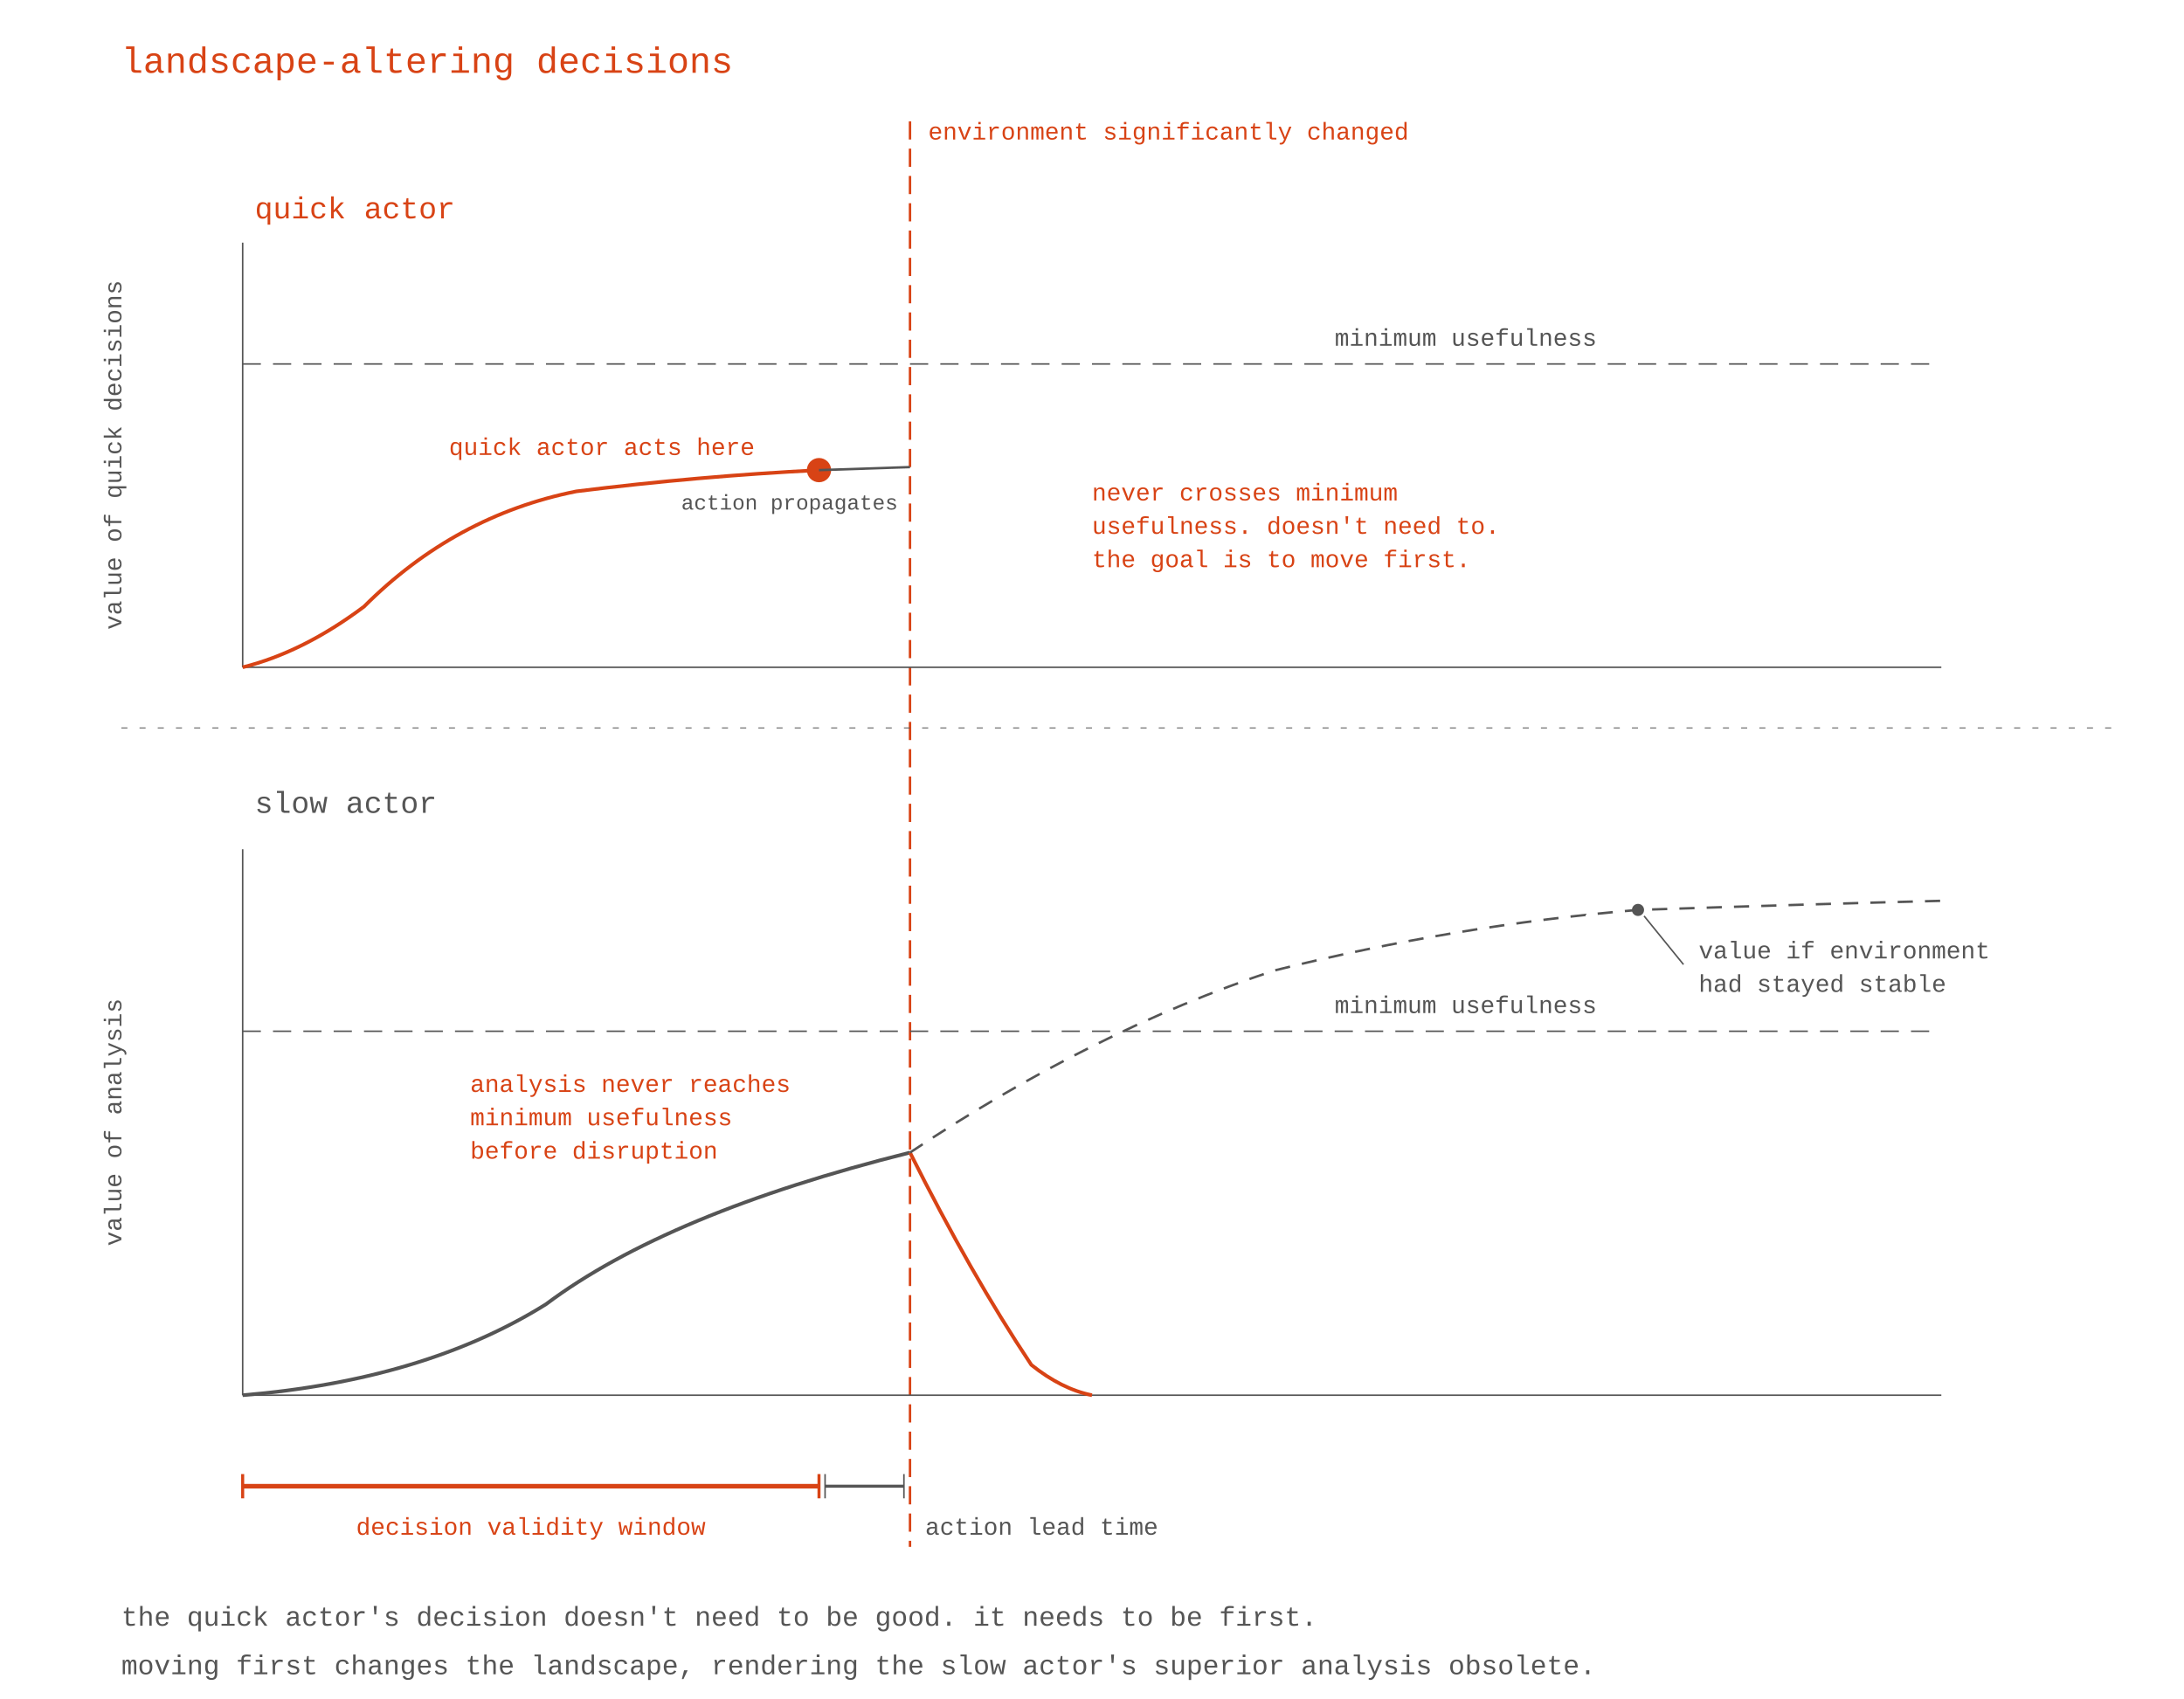
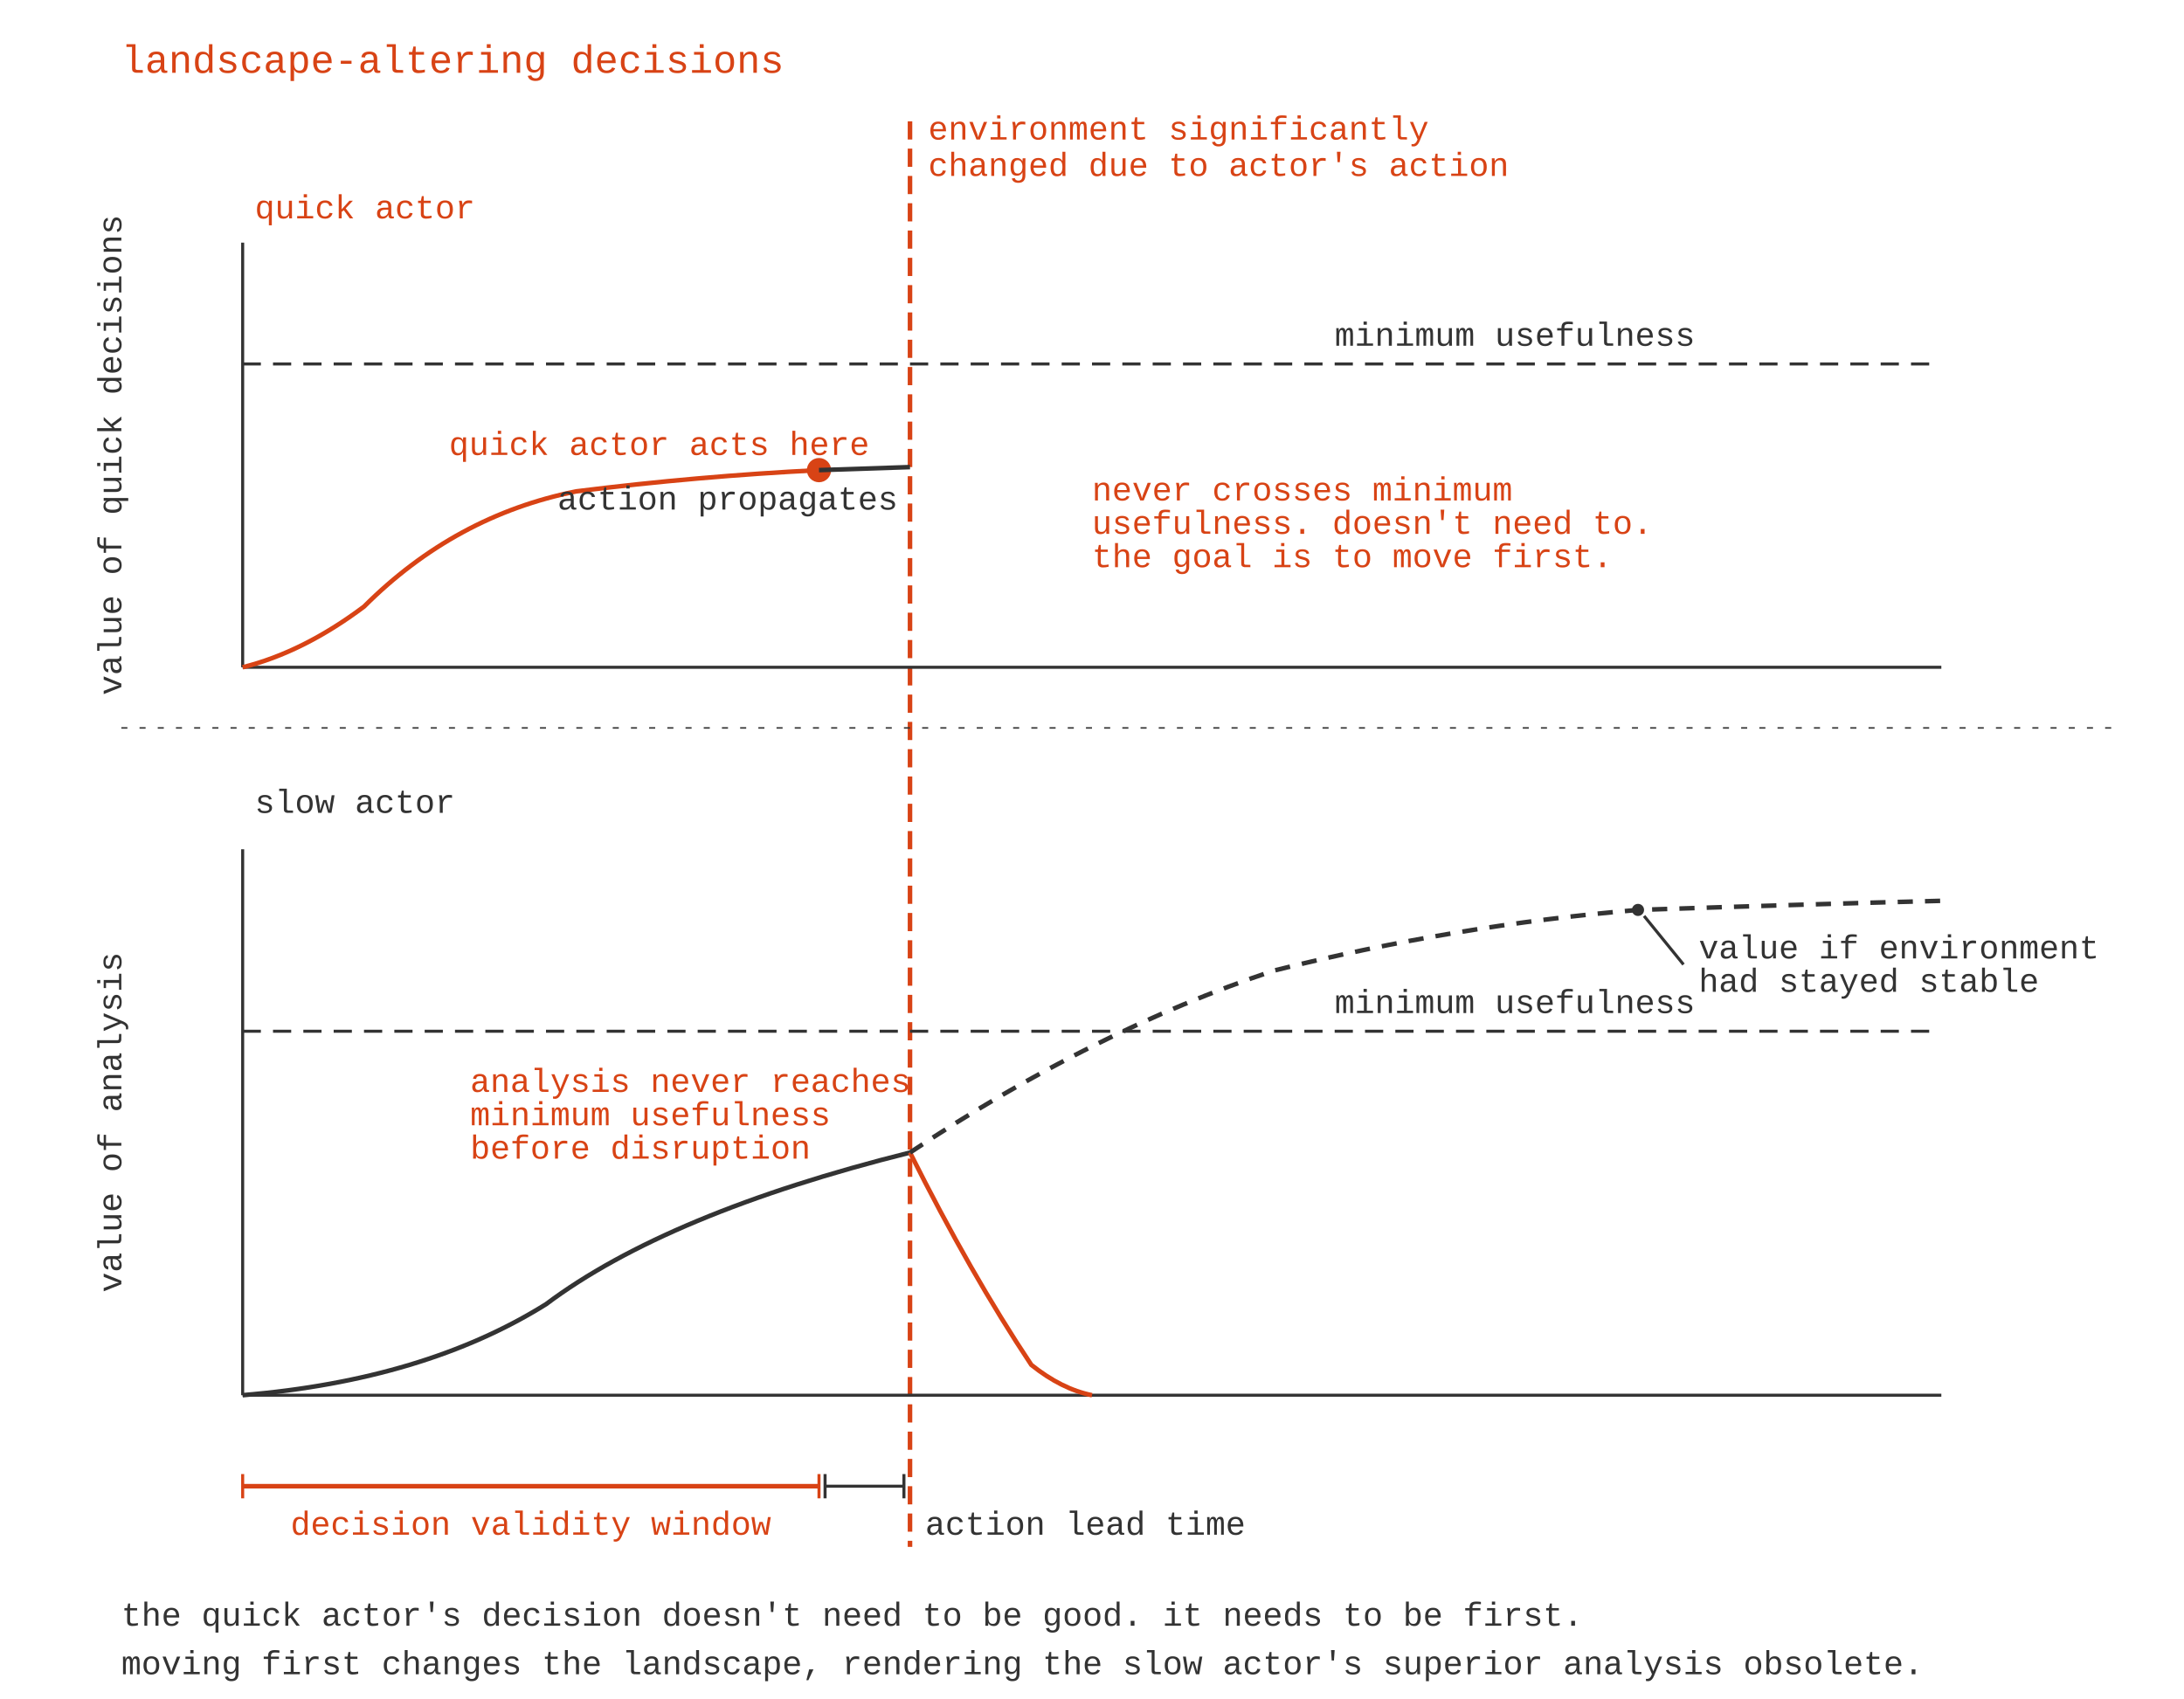
<svg xmlns="http://www.w3.org/2000/svg" viewBox="0 0 720 560" font-family="'Fira Code', 'Courier New', monospace">
  <defs>
    <marker id="arr-o" viewBox="0 0 10 10" refX="8" refY="5" markerWidth="6" markerHeight="6" orient="auto-start-reverse">
      <path d="M2 1L8 5L2 9" fill="none" stroke="#d84315" stroke-width="1.5" stroke-linecap="round" stroke-linejoin="round" />
    </marker>
  </defs>
-   <text x="40" y="24" fill="#d84315" font-size="12" font-weight="500">landscape-altering decisions</text>
-   <line x1="300" y1="40" x2="300" y2="510" stroke="#d84315" stroke-width="0.8" stroke-dasharray="6 3" />
-   <text x="306" y="46" fill="#d84315" font-size="8" font-weight="500">environment significantly changed</text>
-   <text x="84" y="72" fill="#d84315" font-size="10" font-weight="500">quick actor</text>
-   <line x1="80" y1="220" x2="640" y2="220" stroke="#555" stroke-width="0.5" />
-   <line x1="80" y1="220" x2="80" y2="80" stroke="#555" stroke-width="0.5" />
-   <text x="40" y="150" fill="#555" font-size="8" text-anchor="middle" transform="rotate(-90, 40, 150)">value of quick decisions</text>
-   <line x1="80" y1="120" x2="640" y2="120" stroke="#555" stroke-width="0.5" stroke-dasharray="6 4" />
-   <text x="440" y="114" fill="#555" font-size="8">minimum usefulness</text>
-   <path d="M80 220 Q100 215 120 200 Q150 170 190 162 Q230 157 270 155" fill="none" stroke="#d84315" stroke-width="1.2" />
+   <text x="40" y="24" fill="#d84315" font-size="13" font-weight="500">landscape-altering decisions</text>
+   <line x1="300" y1="40" x2="300" y2="510" stroke="#d84315" stroke-width="1.5" stroke-dasharray="6 3" />
+   <text x="306" y="46" fill="#d84315" font-size="11" font-weight="500">environment significantly</text>
+   <text x="306" y="58" fill="#d84315" font-size="11" font-weight="500">changed due to actor's action</text>
+   <text x="84" y="72" fill="#d84315" font-size="11" font-weight="500">quick actor</text>
+   <line x1="80" y1="220" x2="640" y2="220" stroke="#333" stroke-width="1" />
+   <line x1="80" y1="220" x2="80" y2="80" stroke="#333" stroke-width="1" />
+   <text x="40" y="150" fill="#333" font-size="11" text-anchor="middle" transform="rotate(-90, 40, 150)">value of quick decisions</text>
+   <line x1="80" y1="120" x2="640" y2="120" stroke="#333" stroke-width="1" stroke-dasharray="6 4" />
+   <text x="440" y="114" fill="#333" font-size="11">minimum usefulness</text>
+   <path d="M80 220 Q100 215 120 200 Q150 170 190 162 Q230 157 270 155" fill="none" stroke="#d84315" stroke-width="1.5" />
  <circle cx="270" cy="155" r="4" fill="#d84315" />
-   <text x="148" y="150" fill="#d84315" font-size="8" font-weight="500">quick actor acts here</text>
-   <text x="360" y="165" fill="#d84315" font-size="8">never crosses minimum</text>
-   <text x="360" y="176" fill="#d84315" font-size="8">usefulness. doesn't need to.</text>
-   <text x="360" y="187" fill="#d84315" font-size="8" font-weight="500">the goal is to move first.</text>
-   <path d="M270 155 L300 154" fill="none" stroke="#555" stroke-width="0.8" />
-   <text x="296" y="168" fill="#555" font-size="7" text-anchor="end">action propagates</text>
-   <line x1="40" y1="240" x2="700" y2="240" stroke="#555" stroke-width="0.3" stroke-dasharray="2 4" />
-   <text x="84" y="268" fill="#555" font-size="10" font-weight="500">slow actor</text>
-   <line x1="80" y1="460" x2="640" y2="460" stroke="#555" stroke-width="0.5" />
-   <line x1="80" y1="460" x2="80" y2="280" stroke="#555" stroke-width="0.5" />
-   <text x="40" y="370" fill="#555" font-size="8" text-anchor="middle" transform="rotate(-90, 40, 370)">value of analysis</text>
-   <line x1="80" y1="340" x2="640" y2="340" stroke="#555" stroke-width="0.5" stroke-dasharray="6 4" />
-   <text x="440" y="334" fill="#555" font-size="8">minimum usefulness</text>
-   <path d="M80 460 Q140 455 180 430 Q220 400 300 380" fill="none" stroke="#555" stroke-width="1.2" />
-   <path d="M300 380 Q320 420 340 450 Q350 458 360 460" fill="none" stroke="#d84315" stroke-width="1.2" />
-   <path d="M300 380 Q360 340 420 320 Q480 305 540 300 Q600 298 640 297" fill="none" stroke="#555" stroke-width="0.8" stroke-dasharray="5 4" />
-   <circle cx="540" cy="300" r="2" fill="#555" />
-   <line x1="542" y1="302" x2="555" y2="318" stroke="#555" stroke-width="0.5" />
-   <text x="560" y="316" fill="#555" font-size="8">value if environment</text>
-   <text x="560" y="327" fill="#555" font-size="8">had stayed stable</text>
-   <text x="155" y="360" fill="#d84315" font-size="8">analysis never reaches</text>
-   <text x="155" y="371" fill="#d84315" font-size="8" font-weight="500">minimum usefulness</text>
-   <text x="155" y="382" fill="#d84315" font-size="8">before disruption</text>
+   <text x="148" y="150" fill="#d84315" font-size="11" font-weight="500">quick actor acts here</text>
+   <text x="360" y="165" fill="#d84315" font-size="11">never crosses minimum</text>
+   <text x="360" y="176" fill="#d84315" font-size="11">usefulness. doesn't need to.</text>
+   <text x="360" y="187" fill="#d84315" font-size="11" font-weight="500">the goal is to move first.</text>
+   <path d="M270 155 L300 154" fill="none" stroke="#333" stroke-width="1.5" />
+   <text x="296" y="168" fill="#333" font-size="11" text-anchor="end">action propagates</text>
+   <line x1="40" y1="240" x2="700" y2="240" stroke="#333" stroke-width="0.5" stroke-dasharray="2 4" />
+   <text x="84" y="268" fill="#333" font-size="11" font-weight="500">slow actor</text>
+   <line x1="80" y1="460" x2="640" y2="460" stroke="#333" stroke-width="1" />
+   <line x1="80" y1="460" x2="80" y2="280" stroke="#333" stroke-width="1" />
+   <text x="40" y="370" fill="#333" font-size="11" text-anchor="middle" transform="rotate(-90, 40, 370)">value of analysis</text>
+   <line x1="80" y1="340" x2="640" y2="340" stroke="#333" stroke-width="1" stroke-dasharray="6 4" />
+   <text x="440" y="334" fill="#333" font-size="11">minimum usefulness</text>
+   <path d="M80 460 Q140 455 180 430 Q220 400 300 380" fill="none" stroke="#333" stroke-width="1.5" />
+   <path d="M300 380 Q320 420 340 450 Q350 458 360 460" fill="none" stroke="#d84315" stroke-width="1.5" />
+   <path d="M300 380 Q360 340 420 320 Q480 305 540 300 Q600 298 640 297" fill="none" stroke="#333" stroke-width="1.5" stroke-dasharray="5 4" />
+   <circle cx="540" cy="300" r="2" fill="#333" />
+   <line x1="542" y1="302" x2="555" y2="318" stroke="#333" stroke-width="1" />
+   <text x="560" y="316" fill="#333" font-size="11">value if environment</text>
+   <text x="560" y="327" fill="#333" font-size="11">had stayed stable</text>
+   <text x="155" y="360" fill="#d84315" font-size="11">analysis never reaches</text>
+   <text x="155" y="371" fill="#d84315" font-size="11" font-weight="500">minimum usefulness</text>
+   <text x="155" y="382" fill="#d84315" font-size="11">before disruption</text>
  <line x1="80" y1="490" x2="270" y2="490" stroke="#d84315" stroke-width="1.5" />
  <line x1="80" y1="486" x2="80" y2="494" stroke="#d84315" stroke-width="1" />
  <line x1="270" y1="486" x2="270" y2="494" stroke="#d84315" stroke-width="1" />
-   <text x="175" y="506" fill="#d84315" font-size="8" text-anchor="middle" font-weight="500">decision validity window</text>
-   <line x1="272" y1="490" x2="298" y2="490" stroke="#555" stroke-width="1" />
-   <line x1="272" y1="486" x2="272" y2="494" stroke="#555" stroke-width="0.5" />
-   <line x1="298" y1="486" x2="298" y2="494" stroke="#555" stroke-width="0.5" />
-   <text x="305" y="506" fill="#555" font-size="8">action lead time</text>
-   <text x="40" y="536" fill="#555" font-size="9">the quick actor's decision doesn't need to be good. it needs to be first.</text>
-   <text x="40" y="552" fill="#555" font-size="9">moving first changes the landscape, rendering the slow actor's superior analysis obsolete.</text>
+   <text x="175" y="506" fill="#d84315" font-size="11" text-anchor="middle" font-weight="500">decision validity window</text>
+   <line x1="272" y1="490" x2="298" y2="490" stroke="#333" stroke-width="1" />
+   <line x1="272" y1="486" x2="272" y2="494" stroke="#333" stroke-width="1" />
+   <line x1="298" y1="486" x2="298" y2="494" stroke="#333" stroke-width="1" />
+   <text x="305" y="506" fill="#333" font-size="11">action lead time</text>
+   <text x="40" y="536" fill="#333" font-size="11">the quick actor's decision doesn't need to be good. it needs to be first.</text>
+   <text x="40" y="552" fill="#333" font-size="11">moving first changes the landscape, rendering the slow actor's superior analysis obsolete.</text>
</svg>
